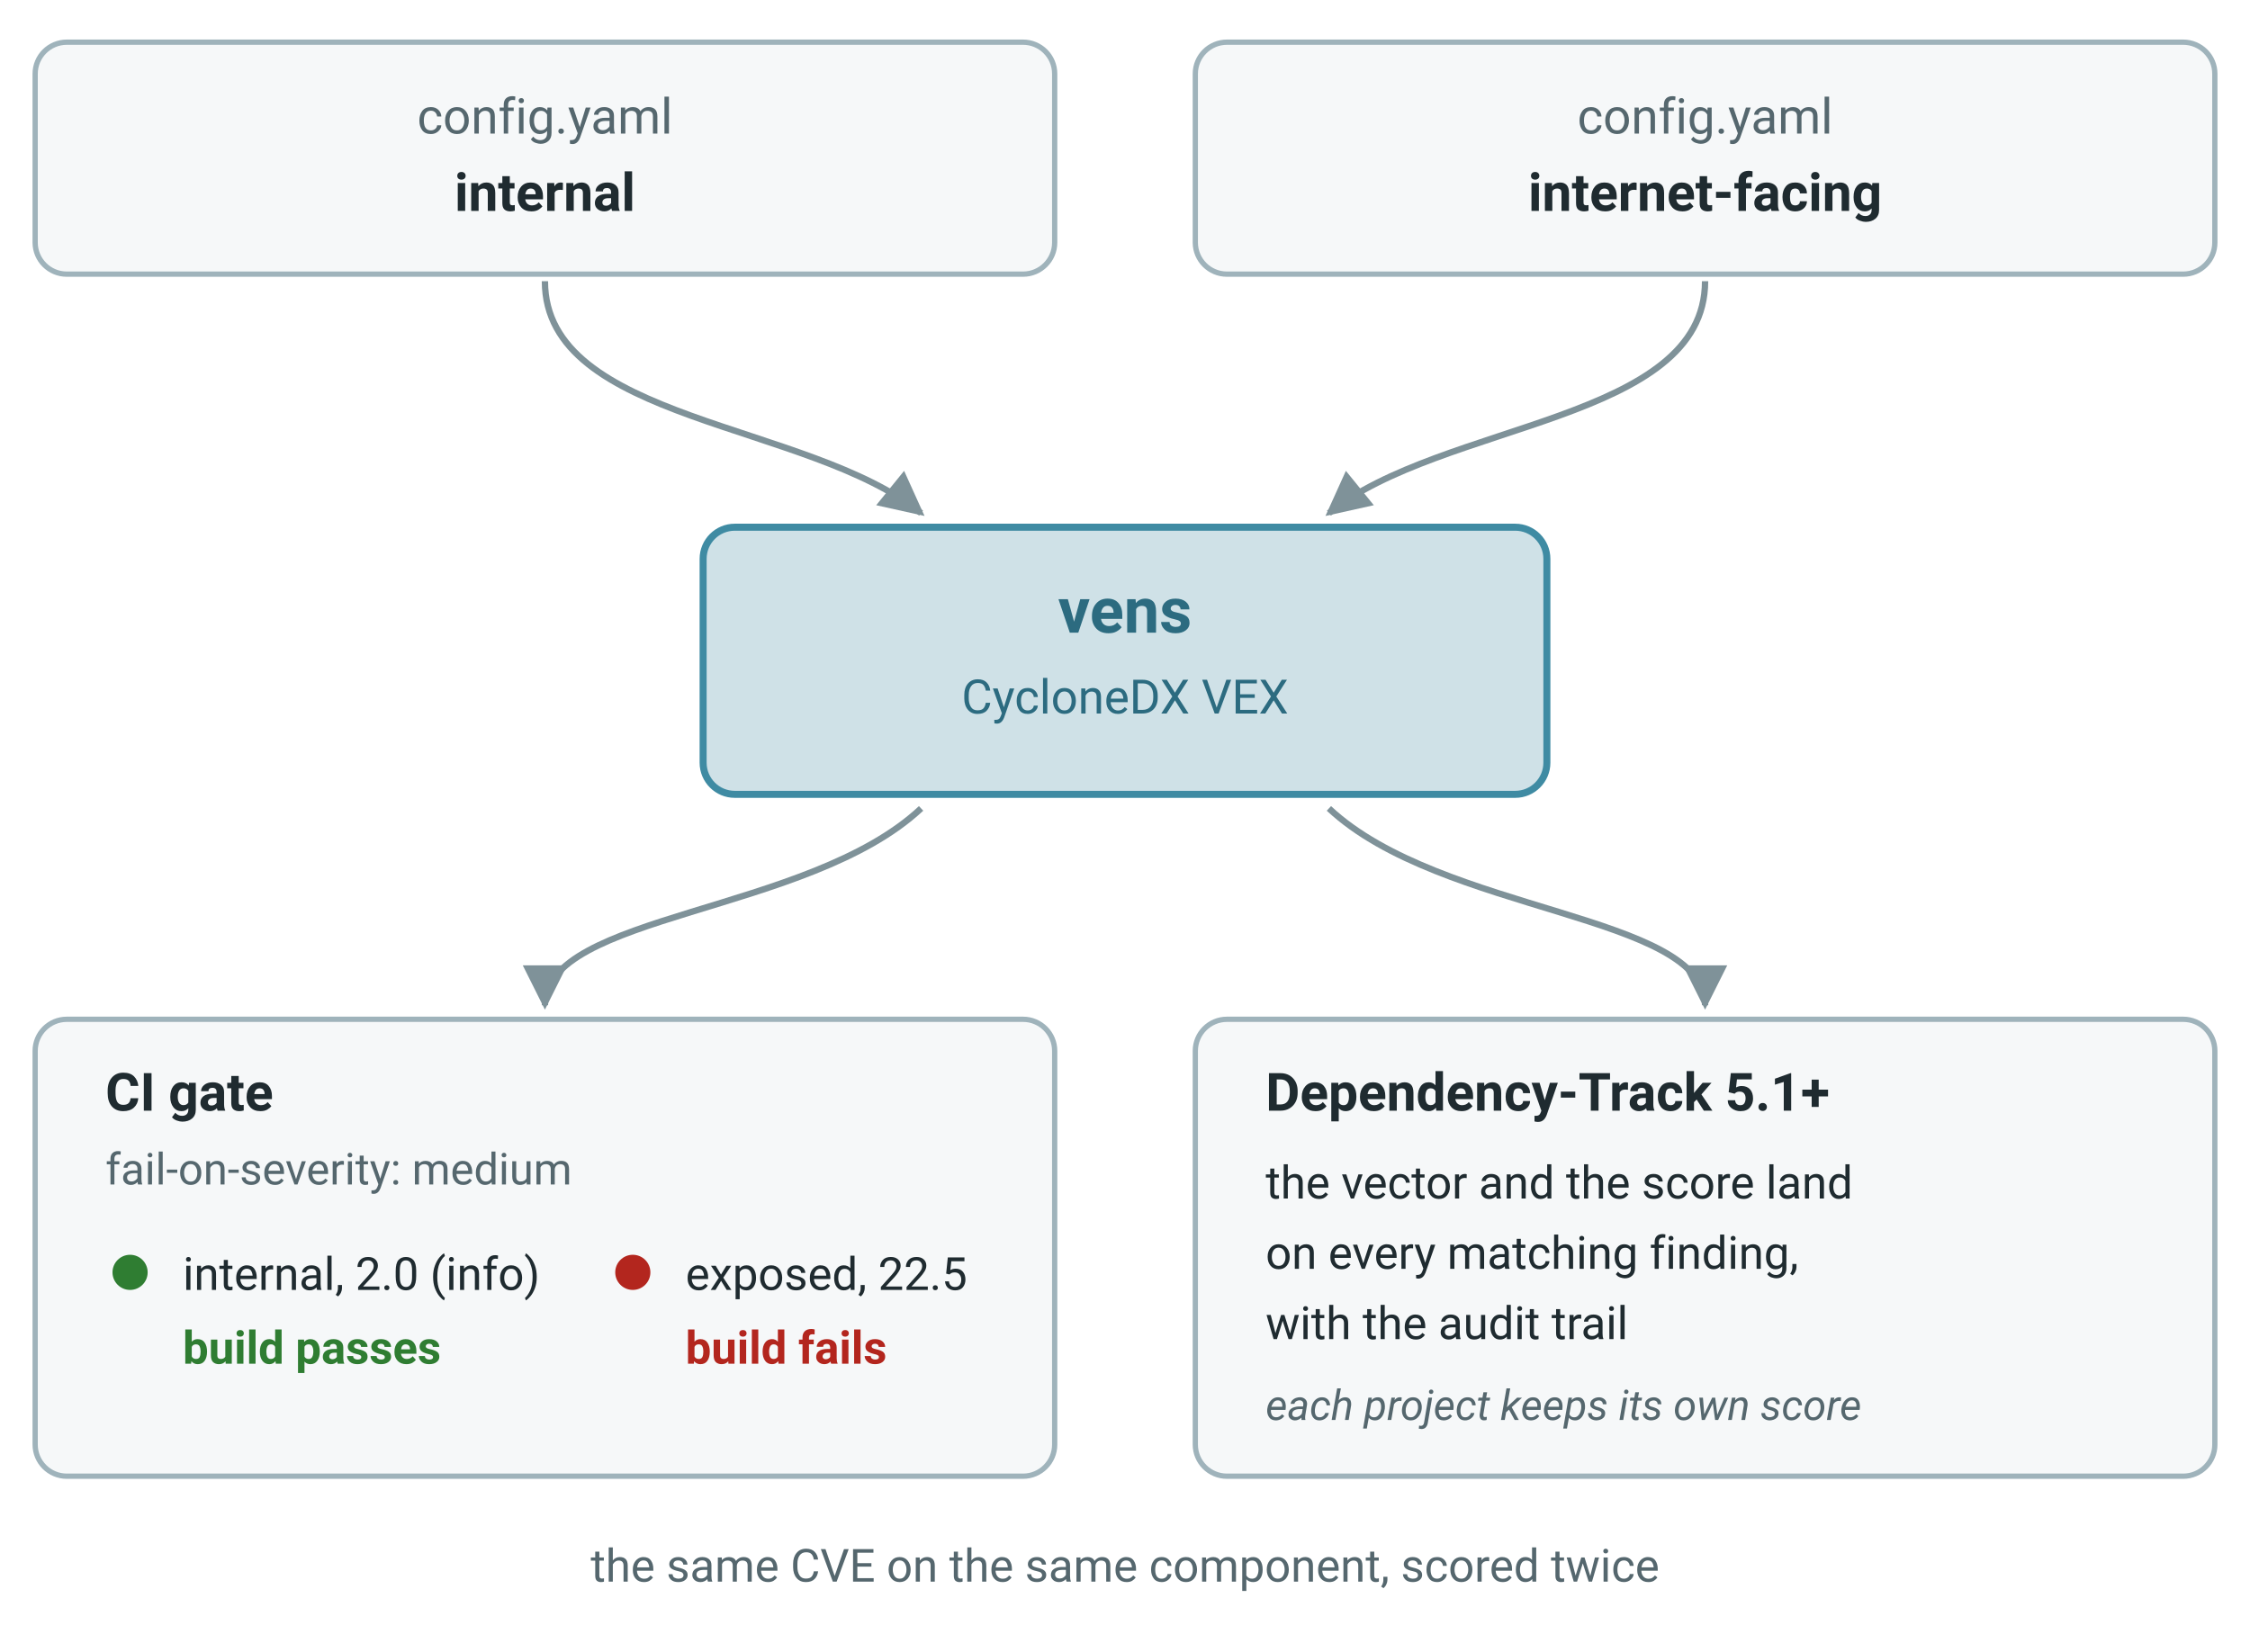
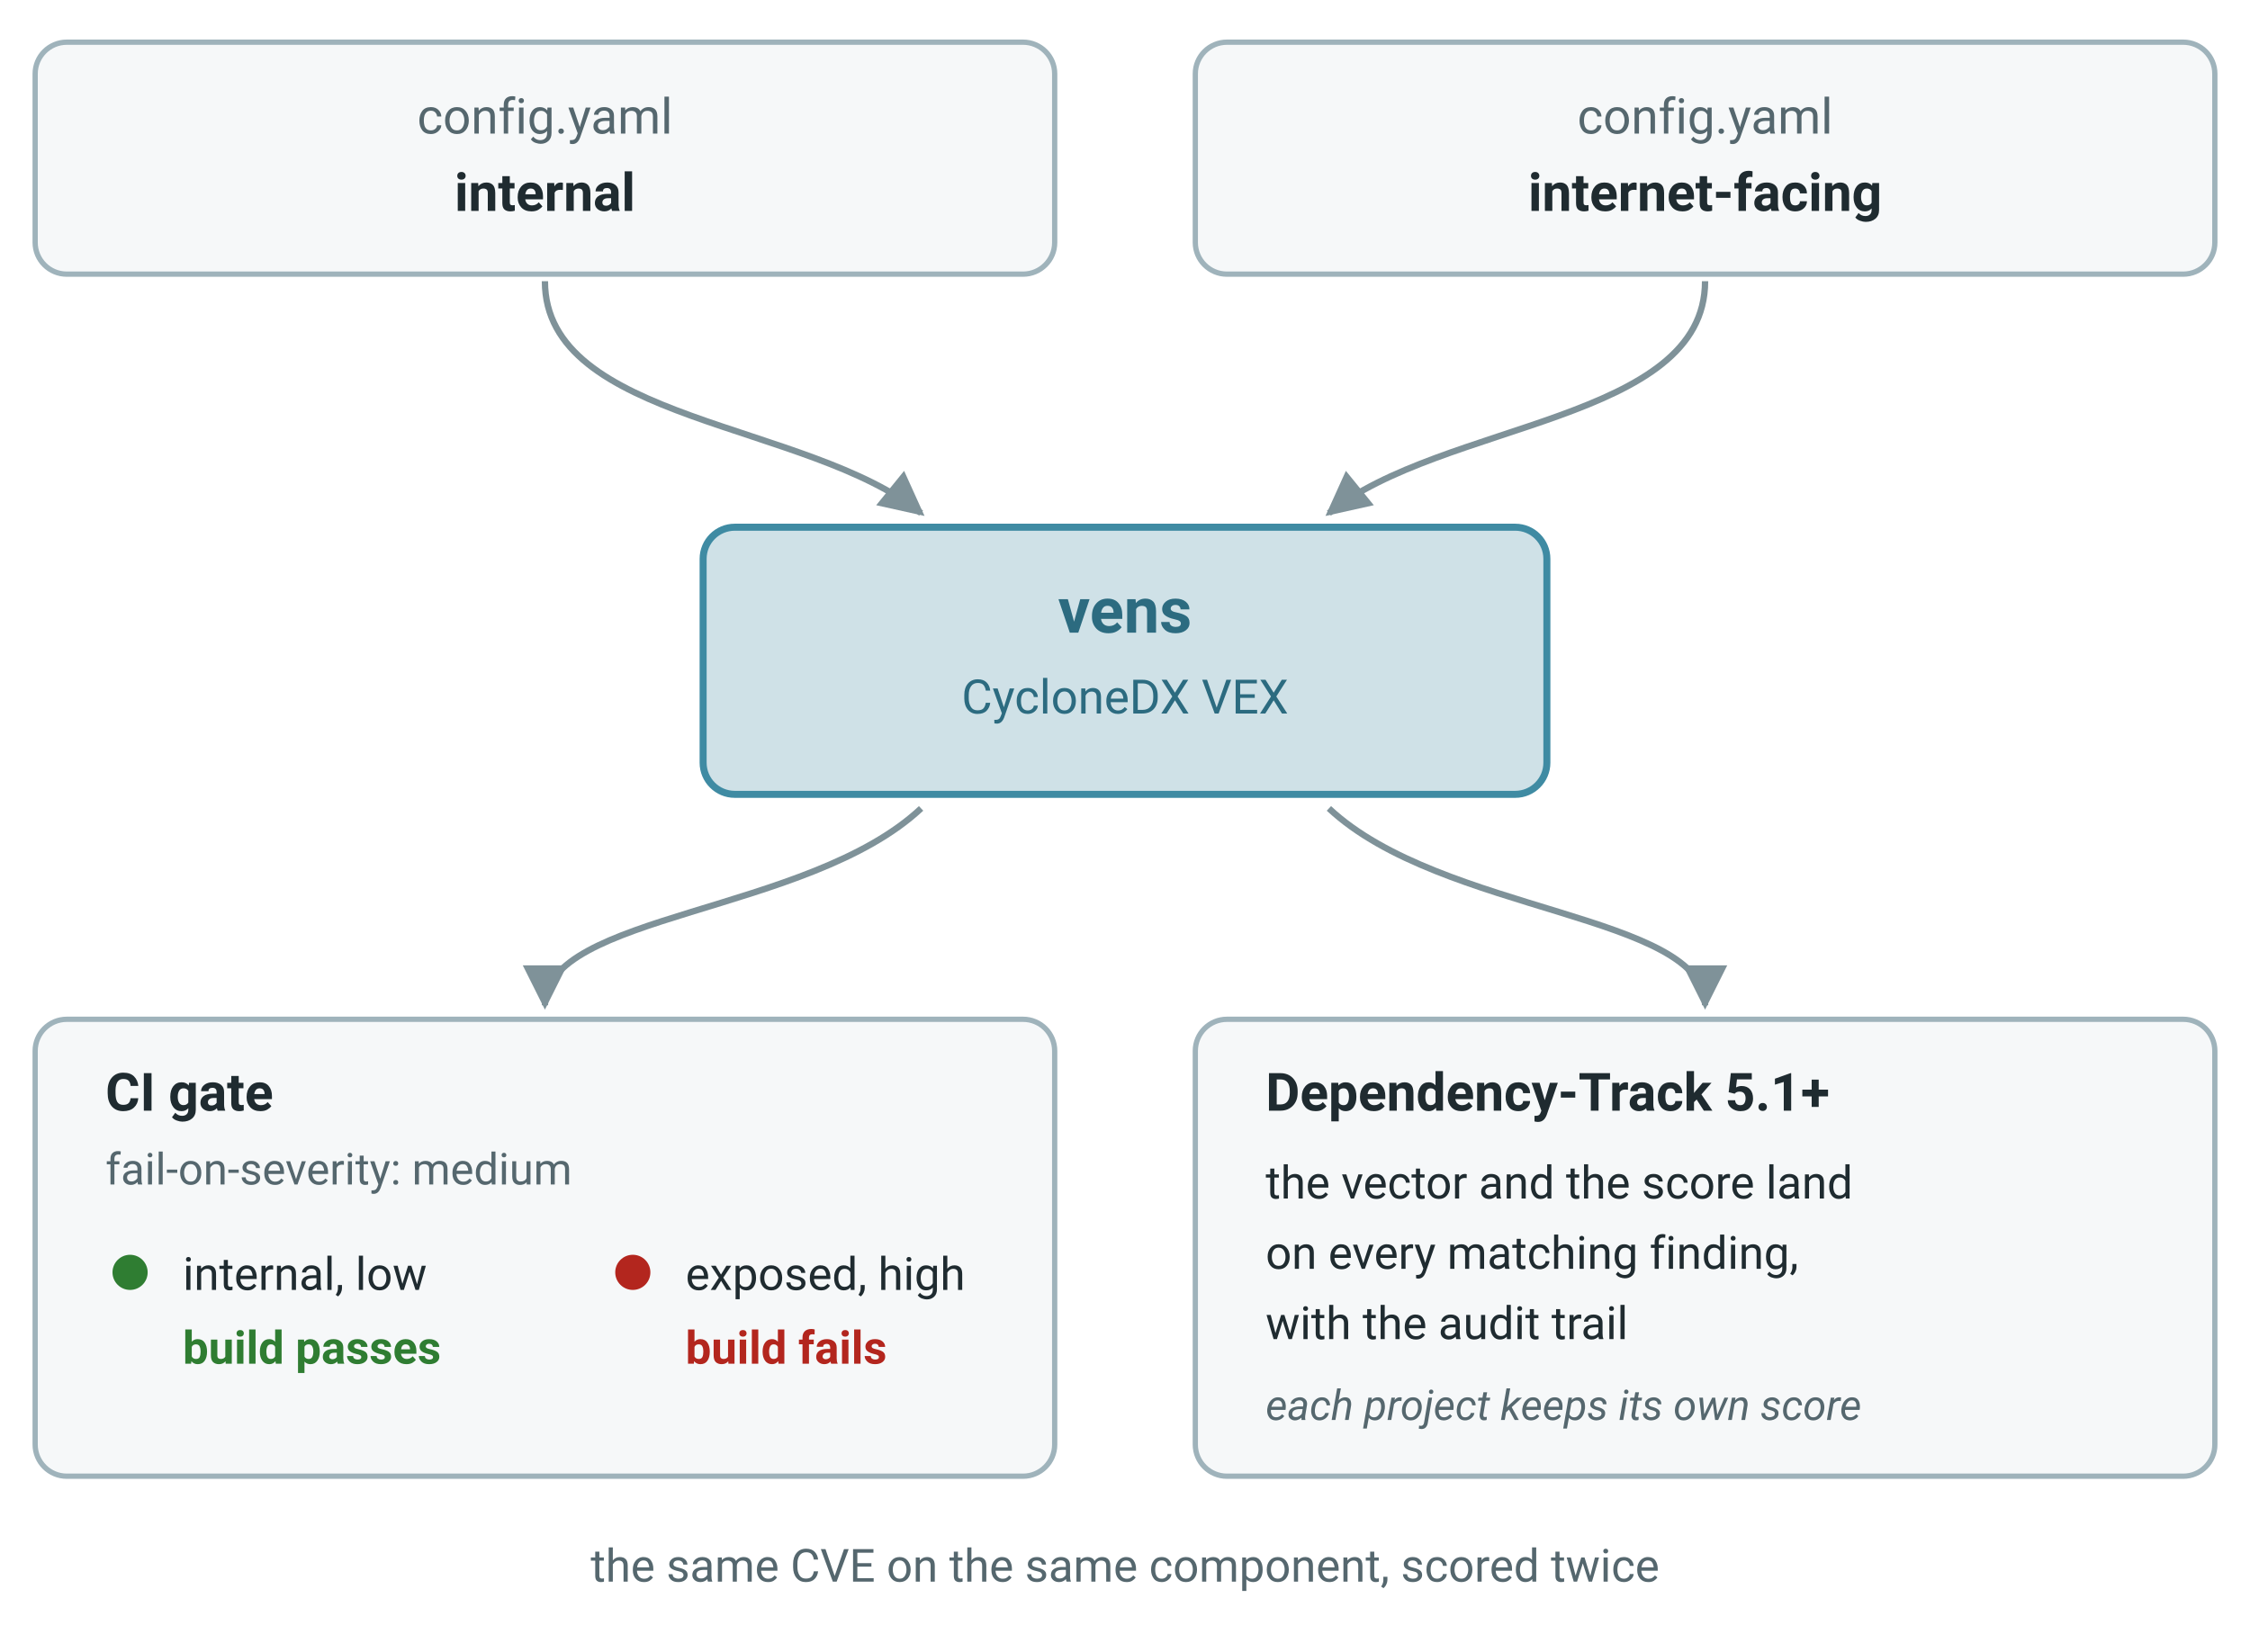
<svg xmlns="http://www.w3.org/2000/svg" viewBox="0 0 640 470" width="640" height="470" role="img" font-family="ui-sans-serif,system-ui,-apple-system,Segoe UI,Roboto,sans-serif">
  <style>
    .card { fill: #f6f8f9; stroke: #9fb3bb; }
    .vens { fill: #cfe1e7; stroke: #3f8ba3; }
    .t    { fill: #1f2b30; }
    .dim  { fill: #55676e; }
    .brand{ fill: #2c6b80; }
    .ok   { fill: #2f7d32; }
    .ko   { fill: #b3261e; }
    .arw  { stroke: #7f9299; }
    @media (prefers-color-scheme: dark) {
      .card { fill: #232c30; stroke: #55676e; }
      .vens { fill: #234853; stroke: #7fc4d6; }
      .t    { fill: #e6edf0; }
      .dim  { fill: #9fb3bb; }
      .brand{ fill: #7fc4d6; }
      .ok   { fill: #6cc070; }
      .ko   { fill: #f0857c; }
      .arw  { stroke: #7f9299; }
    }
  </style>
  <rect class="card" x="10" y="12" width="290" height="66" rx="9" stroke-width="1.5" />
  <text class="dim" x="155" y="38" text-anchor="middle" font-size="14">config.yaml</text>
  <text class="t" x="155" y="60" text-anchor="middle" font-size="15" font-weight="600">internal</text>
  <rect class="card" x="340" y="12" width="290" height="66" rx="9" stroke-width="1.5" />
  <text class="dim" x="485" y="38" text-anchor="middle" font-size="14">config.yaml</text>
  <text class="t" x="485" y="60" text-anchor="middle" font-size="15" font-weight="600">internet-facing</text>
  <rect class="vens" x="200" y="150" width="240" height="76" rx="9" stroke-width="2" />
  <text class="brand" x="320" y="180" text-anchor="middle" font-size="18" font-weight="700">vens</text>
  <text class="brand" x="320" y="203" text-anchor="middle" font-size="13.5">CycloneDX VEX</text>
  <path class="arw" d="M155 80 C155 120 230 120 262 146" fill="none" stroke-width="1.8" marker-end="url(#a)" />
  <path class="arw" d="M485 80 C485 120 410 120 378 146" fill="none" stroke-width="1.8" marker-end="url(#a)" />
  <rect class="card" x="10" y="290" width="290" height="130" rx="9" stroke-width="1.5" />
  <text class="t" x="30" y="316" font-size="15" font-weight="700">CI gate</text>
  <text class="dim" x="30" y="337" font-size="12.5">fail-on-severity: medium</text>
  <circle class="ok" cx="37" cy="362" r="5" />
-   <text class="t" x="52" y="367" font-size="13">internal, 2.0 (info)</text>
+   <text class="t" x="52" y="367" font-size="13">internal, low</text>
  <text class="ok" x="52" y="388" font-size="13" font-weight="600">build passes</text>
  <circle class="ko" cx="180" cy="362" r="5" />
-   <text class="t" x="195" y="367" font-size="13">exposed, 22.5</text>
+   <text class="t" x="195" y="367" font-size="13">exposed, high</text>
  <text class="ko" x="195" y="388" font-size="13" font-weight="600">build fails</text>
  <rect class="card" x="340" y="290" width="290" height="130" rx="9" stroke-width="1.5" />
  <text class="t" x="360" y="316" font-size="15" font-weight="700">Dependency-Track 5.1+</text>
  <text class="t" x="360" y="341" font-size="13">the vector and the score land</text>
  <text class="t" x="360" y="361" font-size="13">on every matching finding,</text>
  <text class="t" x="360" y="381" font-size="13">with the audit trail</text>
  <text class="dim" x="360" y="404" font-size="12" font-style="italic">each project keeps its own score</text>
  <path class="arw" d="M262 230 C230 260 155 260 155 286" fill="none" stroke-width="1.8" marker-end="url(#a)" />
  <path class="arw" d="M378 230 C410 260 485 260 485 286" fill="none" stroke-width="1.8" marker-end="url(#a)" />
  <text class="dim" x="320" y="450" text-anchor="middle" font-size="13">the same CVE on the same component, scored twice</text>
  <defs>
    <marker id="a" viewBox="0 0 10 10" refX="9" refY="5" markerWidth="7" markerHeight="7" orient="auto-start-reverse">
      <path d="M0 0 L10 5 L0 10 z" fill="#7f9299" />
    </marker>
  </defs>
</svg>
